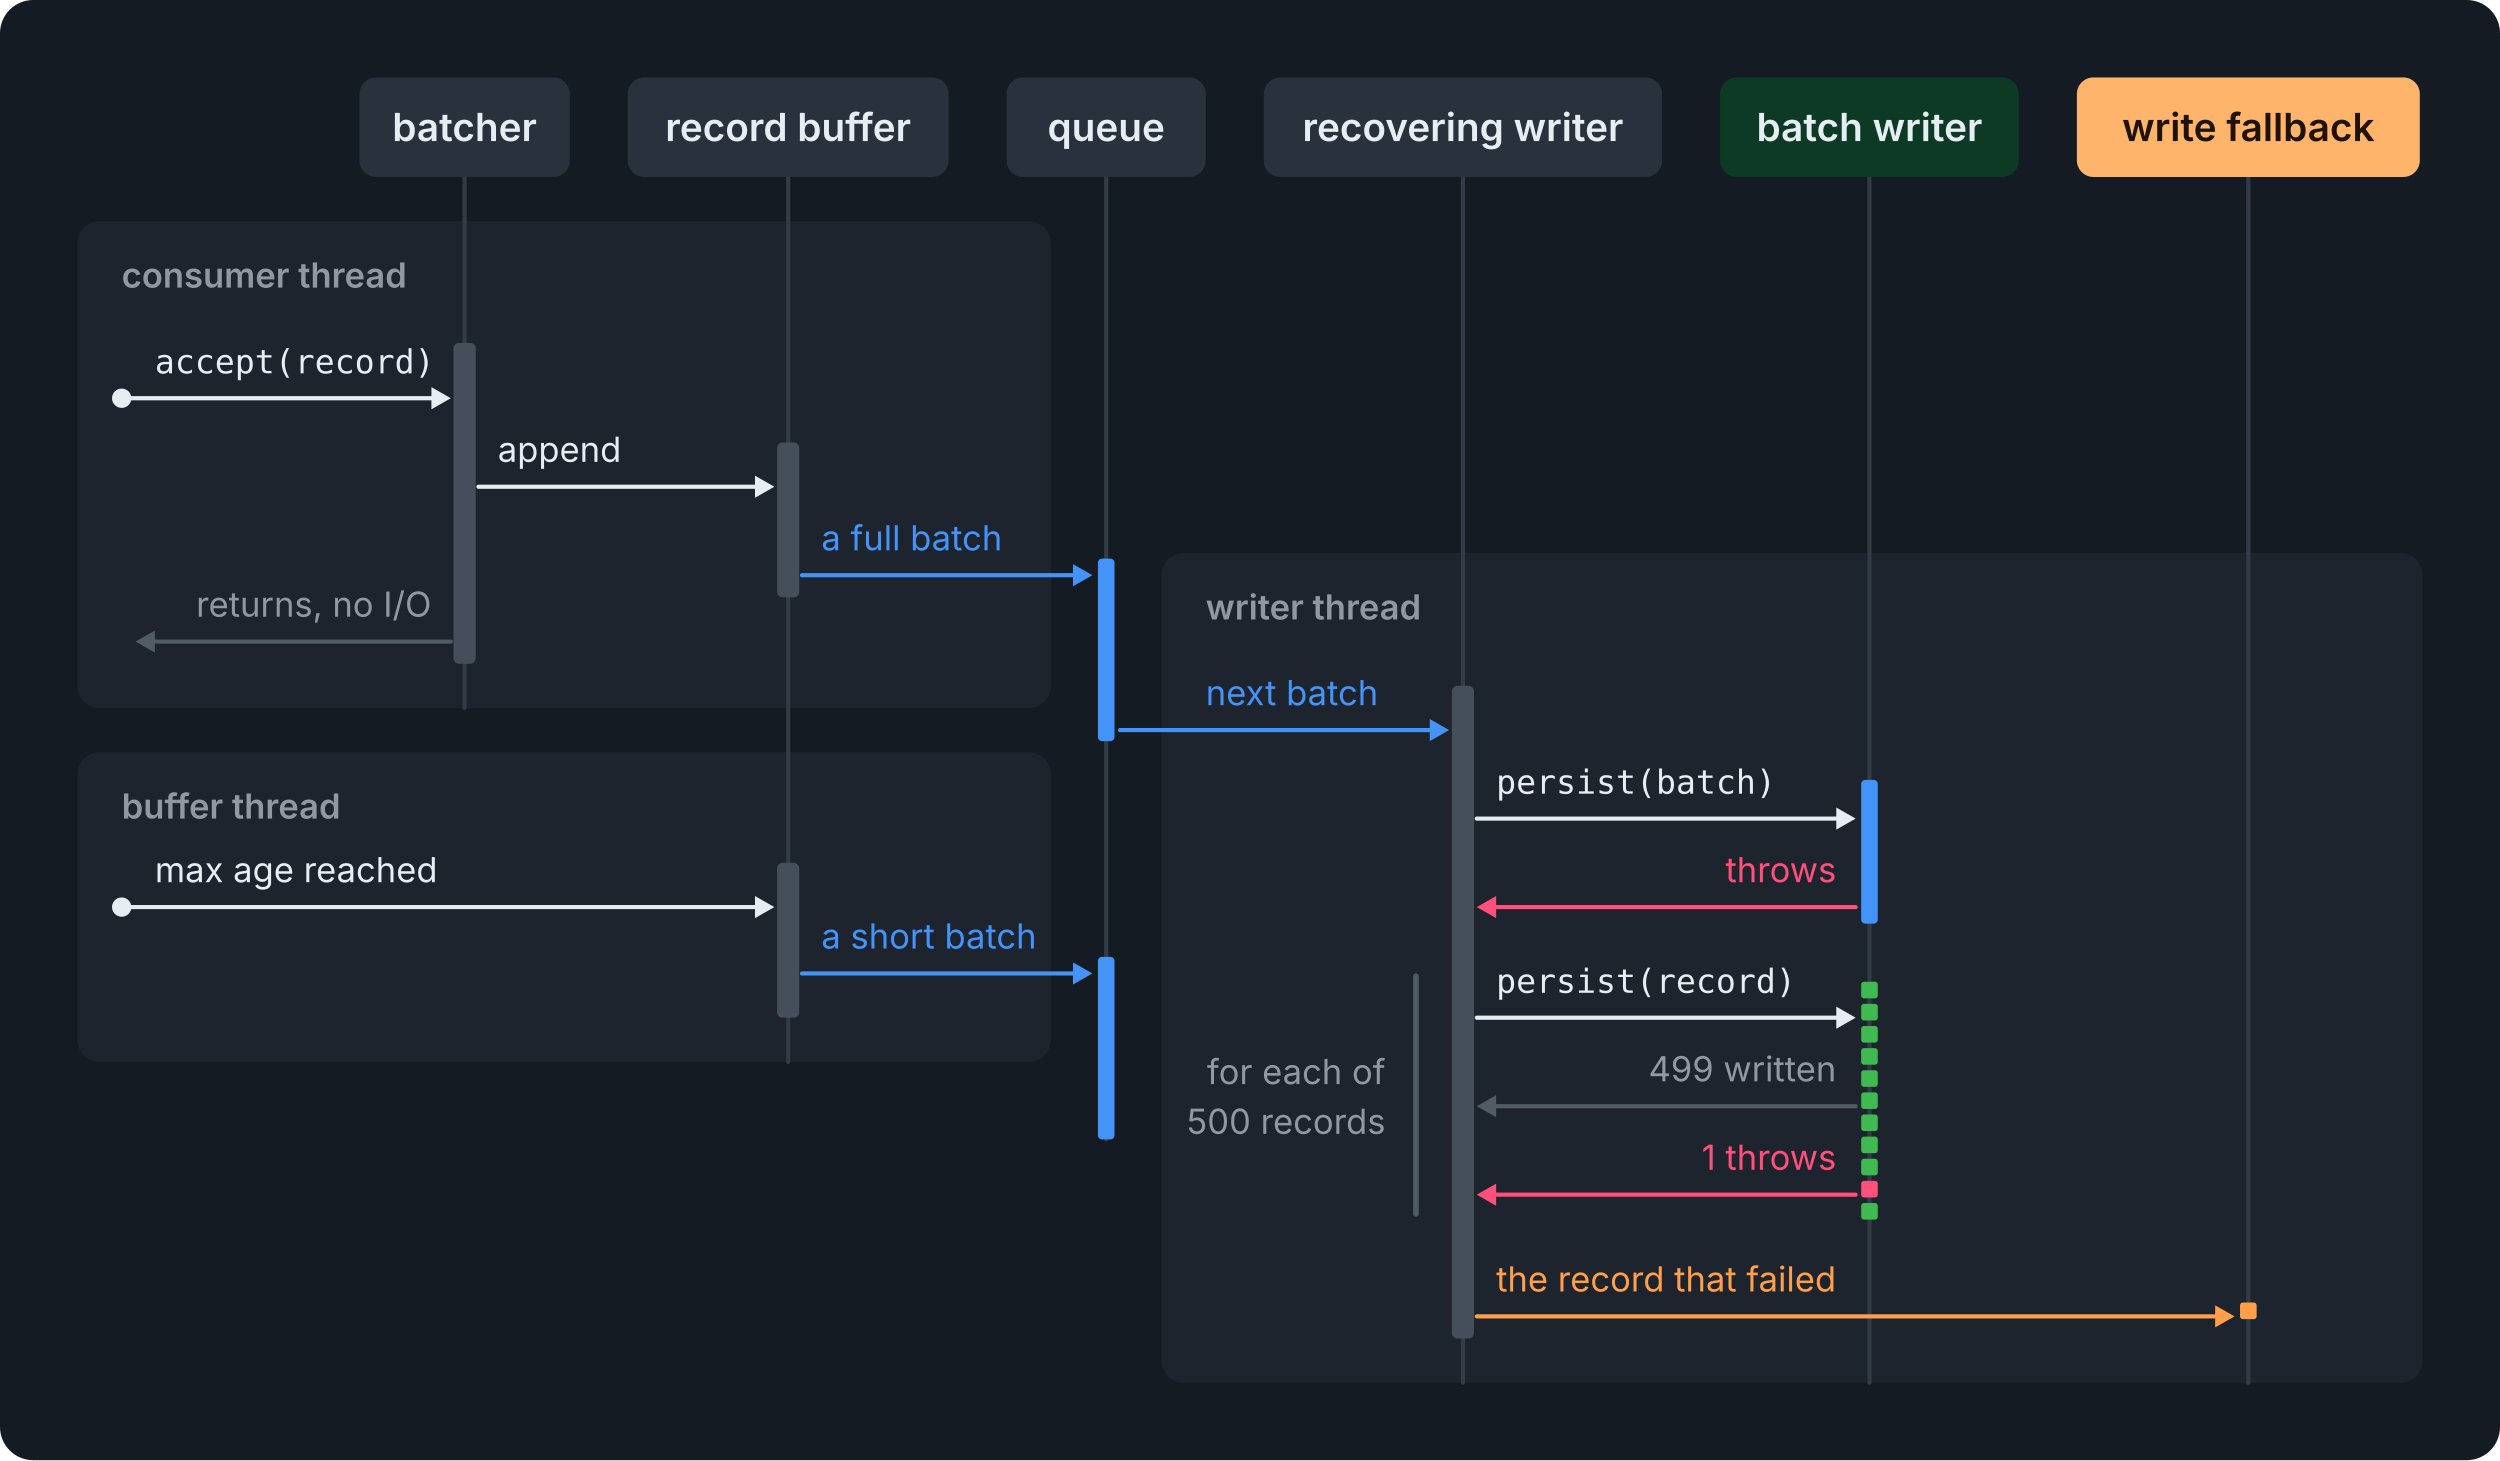
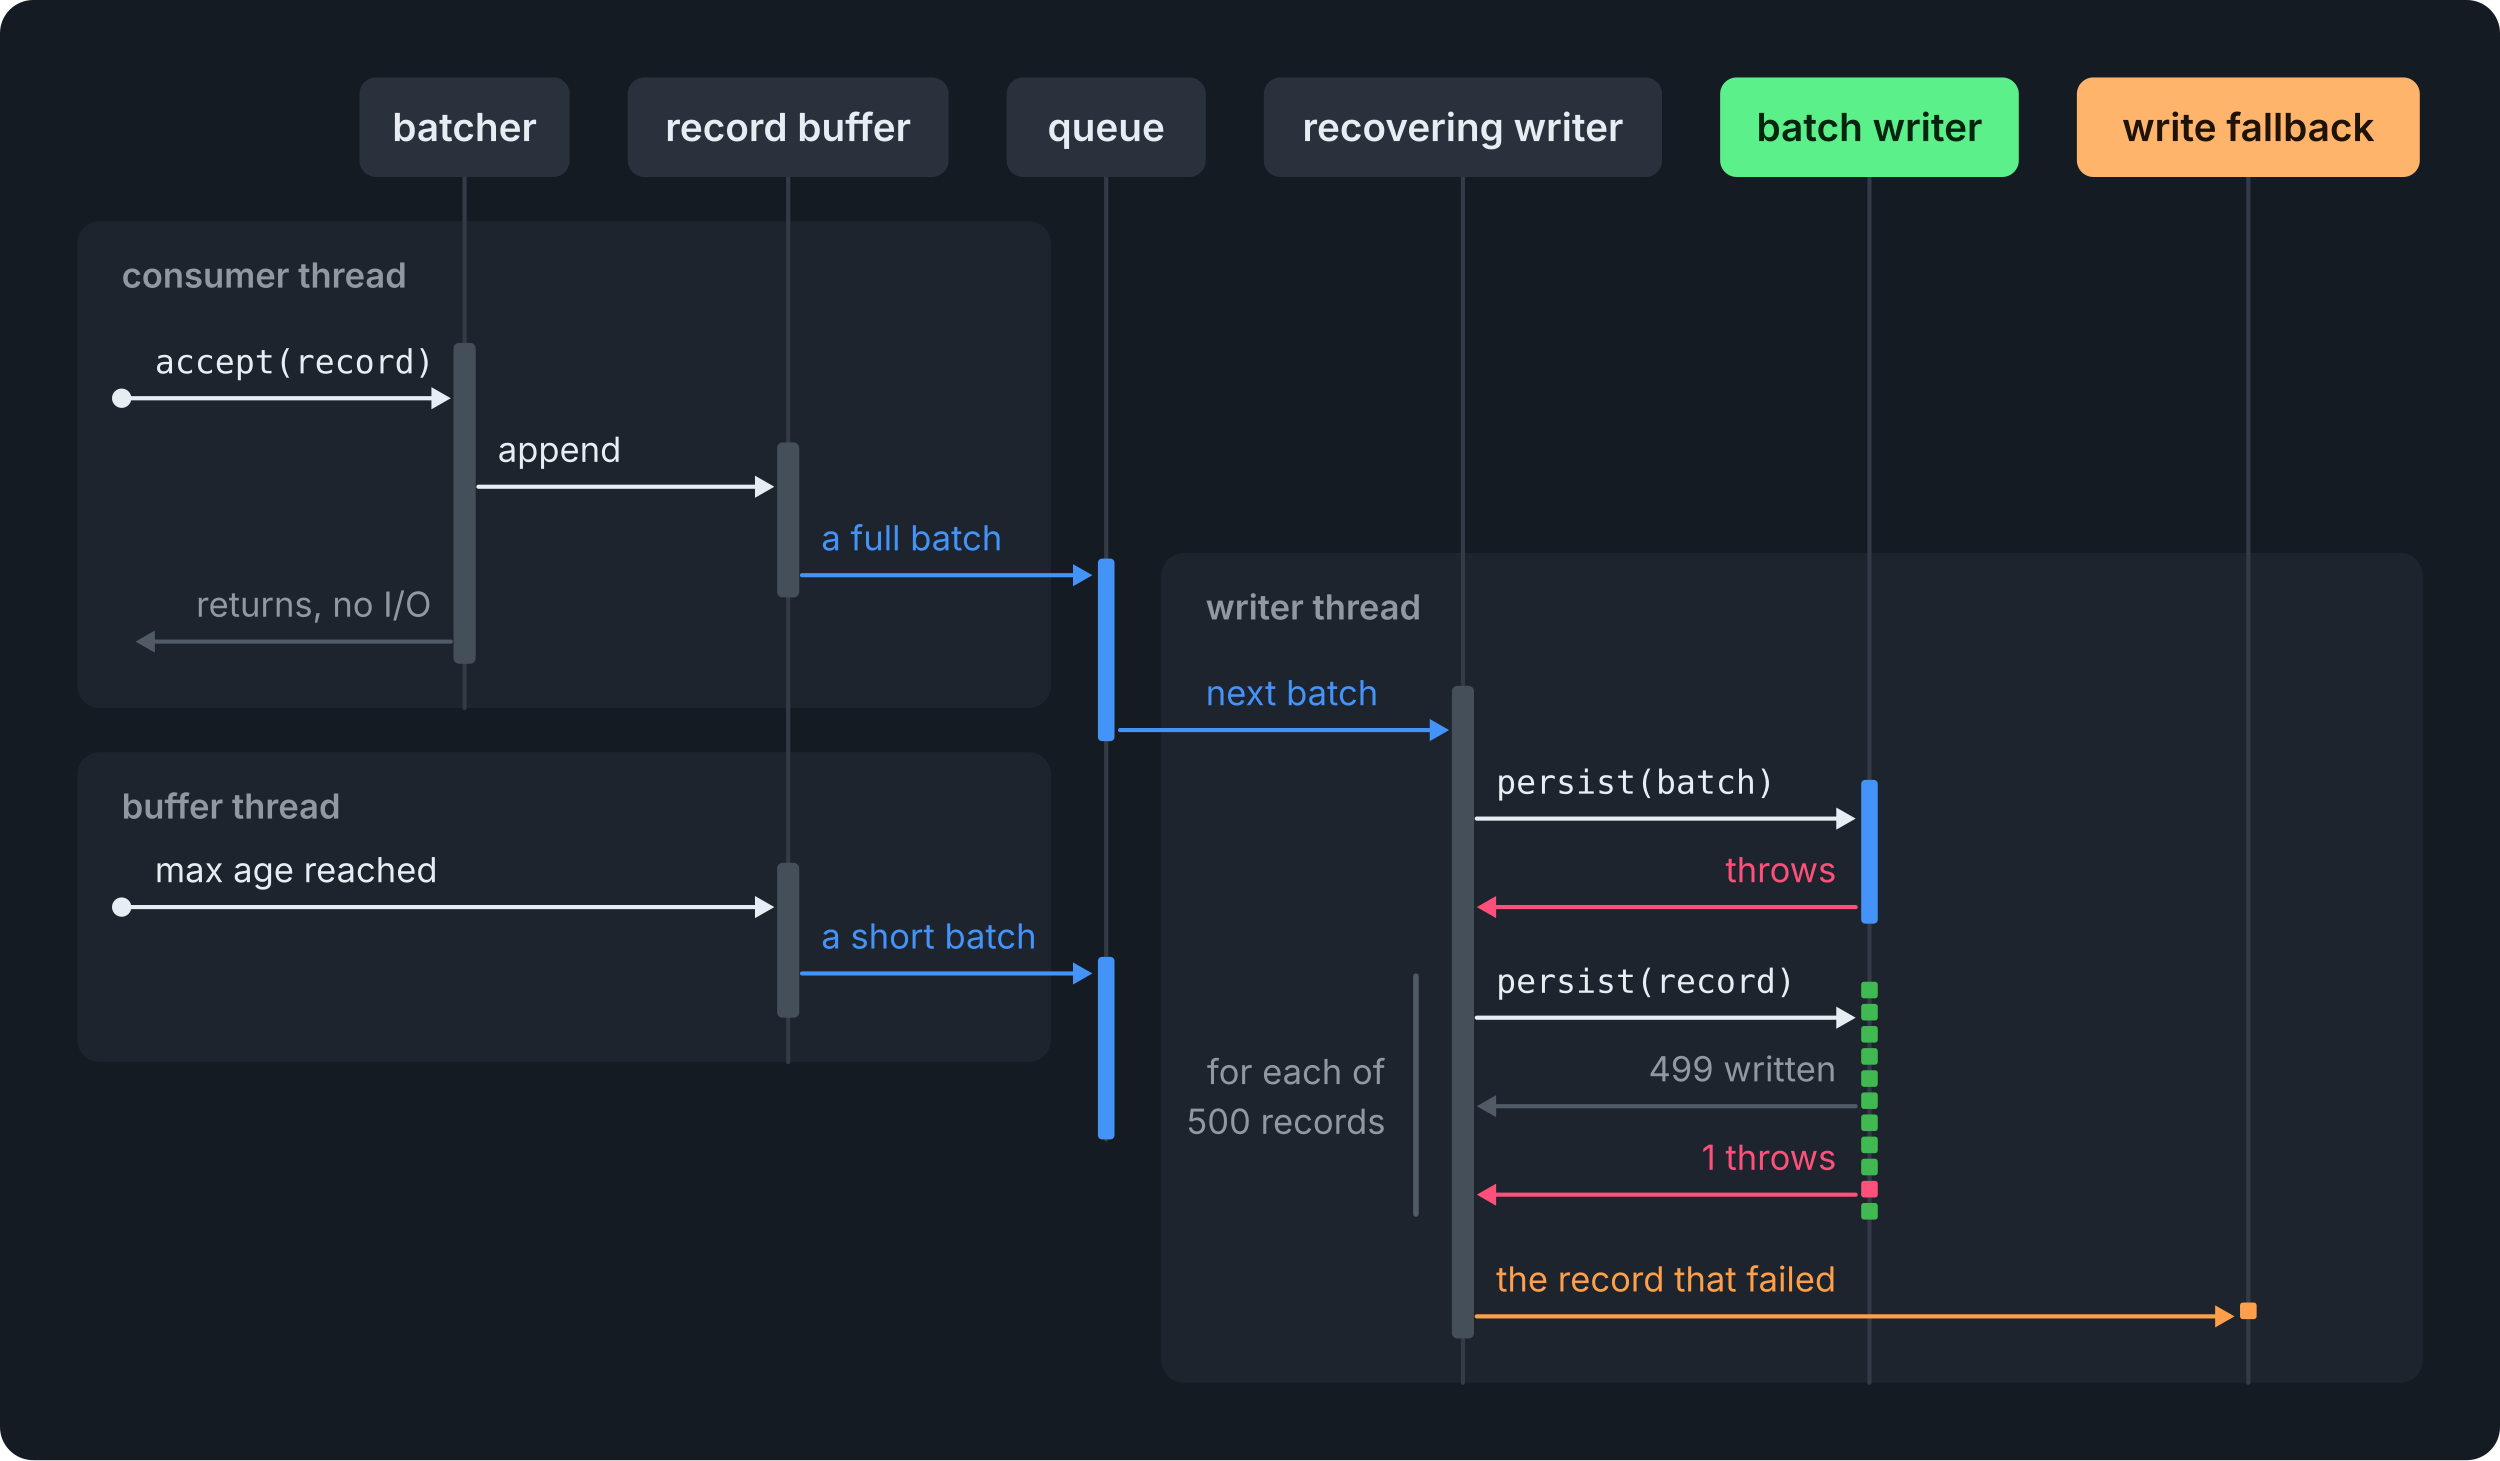
<svg xmlns="http://www.w3.org/2000/svg" viewBox="0 0 904 528" width="904" height="528" role="img">
  <rect width="904" height="528" rx="12" fill="#151B23" />
  <g transform="translate(12,12)">
    <rect x="16.0" y="68.0" width="352.0" height="176.0" rx="8" fill="#1D242D" />
    <text x="32.0" y="92.0" font-family="-apple-system, BlinkMacSystemFont, 'Segoe UI', Inter, Helvetica, Arial, sans-serif" font-size="12.5" font-weight="600" fill="#9198A1" text-anchor="start">consumer thread</text>
    <rect x="16.0" y="260.0" width="352.0" height="112.0" rx="8" fill="#1D242D" />
    <text x="32.0" y="284.0" font-family="-apple-system, BlinkMacSystemFont, 'Segoe UI', Inter, Helvetica, Arial, sans-serif" font-size="12.5" font-weight="600" fill="#9198A1" text-anchor="start">buffer thread</text>
    <rect x="408.0" y="188.0" width="456.0" height="300.0" rx="8" fill="#1D242D" />
    <text x="424.0" y="212.0" font-family="-apple-system, BlinkMacSystemFont, 'Segoe UI', Inter, Helvetica, Arial, sans-serif" font-size="12.5" font-weight="600" fill="#9198A1" text-anchor="start">writer thread</text>
    <path d="M156,52 L156,244" stroke="#323B46" stroke-width="1.5" fill="none" stroke-linecap="round" stroke-linejoin="round" />
    <path d="M273.0,52 L273.0,372" stroke="#323B46" stroke-width="1.5" fill="none" stroke-linecap="round" stroke-linejoin="round" />
    <path d="M388.0,52 L388.0,400" stroke="#323B46" stroke-width="1.5" fill="none" stroke-linecap="round" stroke-linejoin="round" />
    <path d="M517.0,52 L517.0,488" stroke="#323B46" stroke-width="1.5" fill="none" stroke-linecap="round" stroke-linejoin="round" />
    <path d="M664.0,52 L664.0,488" stroke="#323B46" stroke-width="1.5" fill="none" stroke-linecap="round" stroke-linejoin="round" />
    <path d="M801.0,52 L801.0,488" stroke="#323B46" stroke-width="1.5" fill="none" stroke-linecap="round" stroke-linejoin="round" />
    <rect x="118.0" y="16.0" width="76.0" height="36.0" rx="6" fill="#29313C" />
    <text x="156.0" y="39.0" font-family="-apple-system, BlinkMacSystemFont, 'Segoe UI', Inter, Helvetica, Arial, sans-serif" font-size="14" font-weight="600" fill="#E6EDF3" text-anchor="middle">batcher</text>
    <rect x="215.0" y="16.0" width="116.0" height="36.0" rx="6" fill="#29313C" />
    <text x="273.0" y="39.0" font-family="-apple-system, BlinkMacSystemFont, 'Segoe UI', Inter, Helvetica, Arial, sans-serif" font-size="14" font-weight="600" fill="#E6EDF3" text-anchor="middle">record buffer</text>
    <rect x="352.0" y="16.0" width="72.0" height="36.0" rx="6" fill="#29313C" />
    <text x="388.0" y="39.0" font-family="-apple-system, BlinkMacSystemFont, 'Segoe UI', Inter, Helvetica, Arial, sans-serif" font-size="14" font-weight="600" fill="#E6EDF3" text-anchor="middle">queue</text>
    <rect x="445.0" y="16.0" width="144.0" height="36.0" rx="6" fill="#29313C" />
    <text x="517.0" y="39.0" font-family="-apple-system, BlinkMacSystemFont, 'Segoe UI', Inter, Helvetica, Arial, sans-serif" font-size="14" font-weight="600" fill="#E6EDF3" text-anchor="middle">recovering writer</text>
-     <rect x="610.0" y="16.0" width="108.0" height="36.0" rx="6" fill="#0C3A24" />
-     <text x="664.0" y="39.0" font-family="-apple-system, BlinkMacSystemFont, 'Segoe UI', Inter, Helvetica, Arial, sans-serif" font-size="14" font-weight="600" fill="#E6EDF3" text-anchor="middle">batch writer</text>
+     <rect x="610.0" y="16.0" width="108.0" height="36.0" rx="6" fill="#5BF08A" />
+     <text x="664.0" y="39.0" font-family="-apple-system, BlinkMacSystemFont, 'Segoe UI', Inter, Helvetica, Arial, sans-serif" font-size="14" font-weight="600" fill="#03240E" text-anchor="middle">batch writer</text>
    <rect x="739.0" y="16.0" width="124.0" height="36.0" rx="6" fill="#FFB46B" />
    <text x="801.0" y="39.0" font-family="-apple-system, BlinkMacSystemFont, 'Segoe UI', Inter, Helvetica, Arial, sans-serif" font-size="14" font-weight="600" fill="#1F1206" text-anchor="middle">write fallback</text>
    <rect x="152.0" y="112.0" width="8.0" height="116.0" rx="2" fill="#454F5A" />
    <rect x="269.0" y="148.0" width="8.0" height="56.0" rx="2" fill="#454F5A" />
    <rect x="269.0" y="300.0" width="8.0" height="56.0" rx="2" fill="#454F5A" />
    <rect x="513.0" y="236.0" width="8.0" height="236.0" rx="2" fill="#454F5A" />
    <rect x="385.0" y="190.0" width="6.0" height="66.0" rx="1.5" fill="#4493F8" />
    <rect x="385.0" y="334.0" width="6.0" height="66.0" rx="1.5" fill="#4493F8" />
    <rect x="661.0" y="270.0" width="6.0" height="52.0" rx="1.5" fill="#4493F8" />
    <rect x="661.0" y="343.0" width="6.0" height="6.0" rx="1" fill="#3FB950" />
    <rect x="661.0" y="351.0" width="6.0" height="6.0" rx="1" fill="#3FB950" />
    <rect x="661.0" y="359.0" width="6.0" height="6.0" rx="1" fill="#3FB950" />
    <rect x="661.0" y="367.0" width="6.0" height="6.0" rx="1" fill="#3FB950" />
    <rect x="661.0" y="375.0" width="6.0" height="6.0" rx="1" fill="#3FB950" />
    <rect x="661.0" y="383.0" width="6.0" height="6.0" rx="1" fill="#3FB950" />
    <rect x="661.0" y="391.0" width="6.0" height="6.0" rx="1" fill="#3FB950" />
    <rect x="661.0" y="399.0" width="6.0" height="6.0" rx="1" fill="#3FB950" />
    <rect x="661.0" y="407.0" width="6.0" height="6.0" rx="1" fill="#3FB950" />
    <rect x="661.0" y="415.0" width="6.0" height="6.0" rx="1" fill="#FF4F7B" />
    <rect x="661.0" y="423.0" width="6.0" height="6.0" rx="1" fill="#3FB950" />
    <rect x="798.0" y="459.0" width="6.0" height="6.0" rx="1" fill="#FF9F4A" />
    <circle cx="32" cy="132" r="3.5" fill="#E6EDF3" />
    <circle cx="32" cy="316" r="3.5" fill="#E6EDF3" />
    <path d="M32,132 L145,132" stroke="#E6EDF3" stroke-width="1.5" fill="none" stroke-linecap="round" stroke-linejoin="round" />
    <path d="M144,128 L151,132 L144,136 Z" fill="#E6EDF3" />
    <text x="44.0" y="123.0" font-family="ui-monospace, SFMono-Regular, 'SF Mono', Menlo, Consolas, monospace" font-size="12" font-weight="400" fill="#E6EDF3" text-anchor="start">accept(record)</text>
    <path d="M161,164 L262.0,164" stroke="#E6EDF3" stroke-width="1.5" fill="none" stroke-linecap="round" stroke-linejoin="round" />
    <path d="M261.0,160 L268.0,164 L261.0,168 Z" fill="#E6EDF3" />
    <text x="168.0" y="155.0" font-family="-apple-system, BlinkMacSystemFont, 'Segoe UI', Inter, Helvetica, Arial, sans-serif" font-size="12.5" font-weight="400" fill="#E6EDF3" text-anchor="start">append</text>
    <path d="M278.0,196 L377.0,196" stroke="#4493F8" stroke-width="1.5" fill="none" stroke-linecap="round" stroke-linejoin="round" />
    <path d="M376.0,192 L383.0,196 L376.0,200 Z" fill="#4493F8" />
    <text x="285.0" y="187.0" font-family="-apple-system, BlinkMacSystemFont, 'Segoe UI', Inter, Helvetica, Arial, sans-serif" font-size="12.5" font-weight="400" fill="#4493F8" text-anchor="start">a full batch</text>
    <path d="M151,220 L43,220" stroke="#515B66" stroke-width="1.5" fill="none" stroke-linecap="round" stroke-linejoin="round" />
    <path d="M44,216 L37,220 L44,224 Z" fill="#515B66" />
    <text x="144.0" y="211.0" font-family="-apple-system, BlinkMacSystemFont, 'Segoe UI', Inter, Helvetica, Arial, sans-serif" font-size="12.5" font-weight="400" fill="#9198A1" text-anchor="end">returns, no I/O</text>
    <path d="M32,316 L262.0,316" stroke="#E6EDF3" stroke-width="1.5" fill="none" stroke-linecap="round" stroke-linejoin="round" />
    <path d="M261.0,312 L268.0,316 L261.0,320 Z" fill="#E6EDF3" />
    <text x="44.0" y="307.0" font-family="-apple-system, BlinkMacSystemFont, 'Segoe UI', Inter, Helvetica, Arial, sans-serif" font-size="12.5" font-weight="400" fill="#E6EDF3" text-anchor="start">max age reached</text>
    <path d="M278.0,340 L377.0,340" stroke="#4493F8" stroke-width="1.5" fill="none" stroke-linecap="round" stroke-linejoin="round" />
    <path d="M376.0,336 L383.0,340 L376.0,344 Z" fill="#4493F8" />
    <text x="285.0" y="331.0" font-family="-apple-system, BlinkMacSystemFont, 'Segoe UI', Inter, Helvetica, Arial, sans-serif" font-size="12.5" font-weight="400" fill="#4493F8" text-anchor="start">a short batch</text>
    <path d="M393.0,252 L506.0,252" stroke="#4493F8" stroke-width="1.5" fill="none" stroke-linecap="round" stroke-linejoin="round" />
    <path d="M505.0,248 L512.0,252 L505.0,256 Z" fill="#4493F8" />
    <text x="424.0" y="243.0" font-family="-apple-system, BlinkMacSystemFont, 'Segoe UI', Inter, Helvetica, Arial, sans-serif" font-size="12.5" font-weight="400" fill="#4493F8" text-anchor="start">next batch</text>
    <path d="M522.0,284 L653.0,284" stroke="#E6EDF3" stroke-width="1.5" fill="none" stroke-linecap="round" stroke-linejoin="round" />
    <path d="M652.0,280 L659.0,284 L652.0,288 Z" fill="#E6EDF3" />
    <text x="529.0" y="275.0" font-family="ui-monospace, SFMono-Regular, 'SF Mono', Menlo, Consolas, monospace" font-size="12" font-weight="400" fill="#E6EDF3" text-anchor="start">persist(batch)</text>
    <path d="M659.0,316 L528.0,316" stroke="#FF4F7B" stroke-width="1.5" fill="none" stroke-linecap="round" stroke-linejoin="round" />
    <path d="M529.0,312 L522.0,316 L529.0,320 Z" fill="#FF4F7B" />
    <text x="652.0" y="307.0" font-family="-apple-system, BlinkMacSystemFont, 'Segoe UI', Inter, Helvetica, Arial, sans-serif" font-size="12.5" font-weight="400" fill="#FF4F7B" text-anchor="end">throws</text>
    <rect x="499.0" y="340.0" width="2.0" height="88.0" rx="1" fill="#515B66" />
    <text x="489.0" y="380.0" font-family="-apple-system, BlinkMacSystemFont, 'Segoe UI', Inter, Helvetica, Arial, sans-serif" font-size="12.5" font-weight="400" fill="#9198A1" text-anchor="end">for each of</text>
    <text x="489.0" y="398.0" font-family="-apple-system, BlinkMacSystemFont, 'Segoe UI', Inter, Helvetica, Arial, sans-serif" font-size="12.5" font-weight="400" fill="#9198A1" text-anchor="end">500 records</text>
    <path d="M522.0,356 L653.0,356" stroke="#E6EDF3" stroke-width="1.5" fill="none" stroke-linecap="round" stroke-linejoin="round" />
    <path d="M652.0,352 L659.0,356 L652.0,360 Z" fill="#E6EDF3" />
    <text x="529.0" y="347.0" font-family="ui-monospace, SFMono-Regular, 'SF Mono', Menlo, Consolas, monospace" font-size="12" font-weight="400" fill="#E6EDF3" text-anchor="start">persist(record)</text>
    <path d="M659.0,388 L528.0,388" stroke="#515B66" stroke-width="1.5" fill="none" stroke-linecap="round" stroke-linejoin="round" />
    <path d="M529.0,384 L522.0,388 L529.0,392 Z" fill="#515B66" />
    <text x="652.0" y="379.0" font-family="-apple-system, BlinkMacSystemFont, 'Segoe UI', Inter, Helvetica, Arial, sans-serif" font-size="12.5" font-weight="400" fill="#9198A1" text-anchor="end">499 written</text>
    <path d="M659.0,420 L528.0,420" stroke="#FF4F7B" stroke-width="1.5" fill="none" stroke-linecap="round" stroke-linejoin="round" />
    <path d="M529.0,416 L522.0,420 L529.0,424 Z" fill="#FF4F7B" />
    <text x="652.0" y="411.0" font-family="-apple-system, BlinkMacSystemFont, 'Segoe UI', Inter, Helvetica, Arial, sans-serif" font-size="12.5" font-weight="400" fill="#FF4F7B" text-anchor="end">1 throws</text>
    <path d="M522.0,464 L790.0,464" stroke="#FF9F4A" stroke-width="1.5" fill="none" stroke-linecap="round" stroke-linejoin="round" />
    <path d="M789.0,460 L796.0,464 L789.0,468 Z" fill="#FF9F4A" />
    <text x="529.0" y="455.0" font-family="-apple-system, BlinkMacSystemFont, 'Segoe UI', Inter, Helvetica, Arial, sans-serif" font-size="12.5" font-weight="400" fill="#FF9F4A" text-anchor="start">the record that failed</text>
  </g>
</svg>
